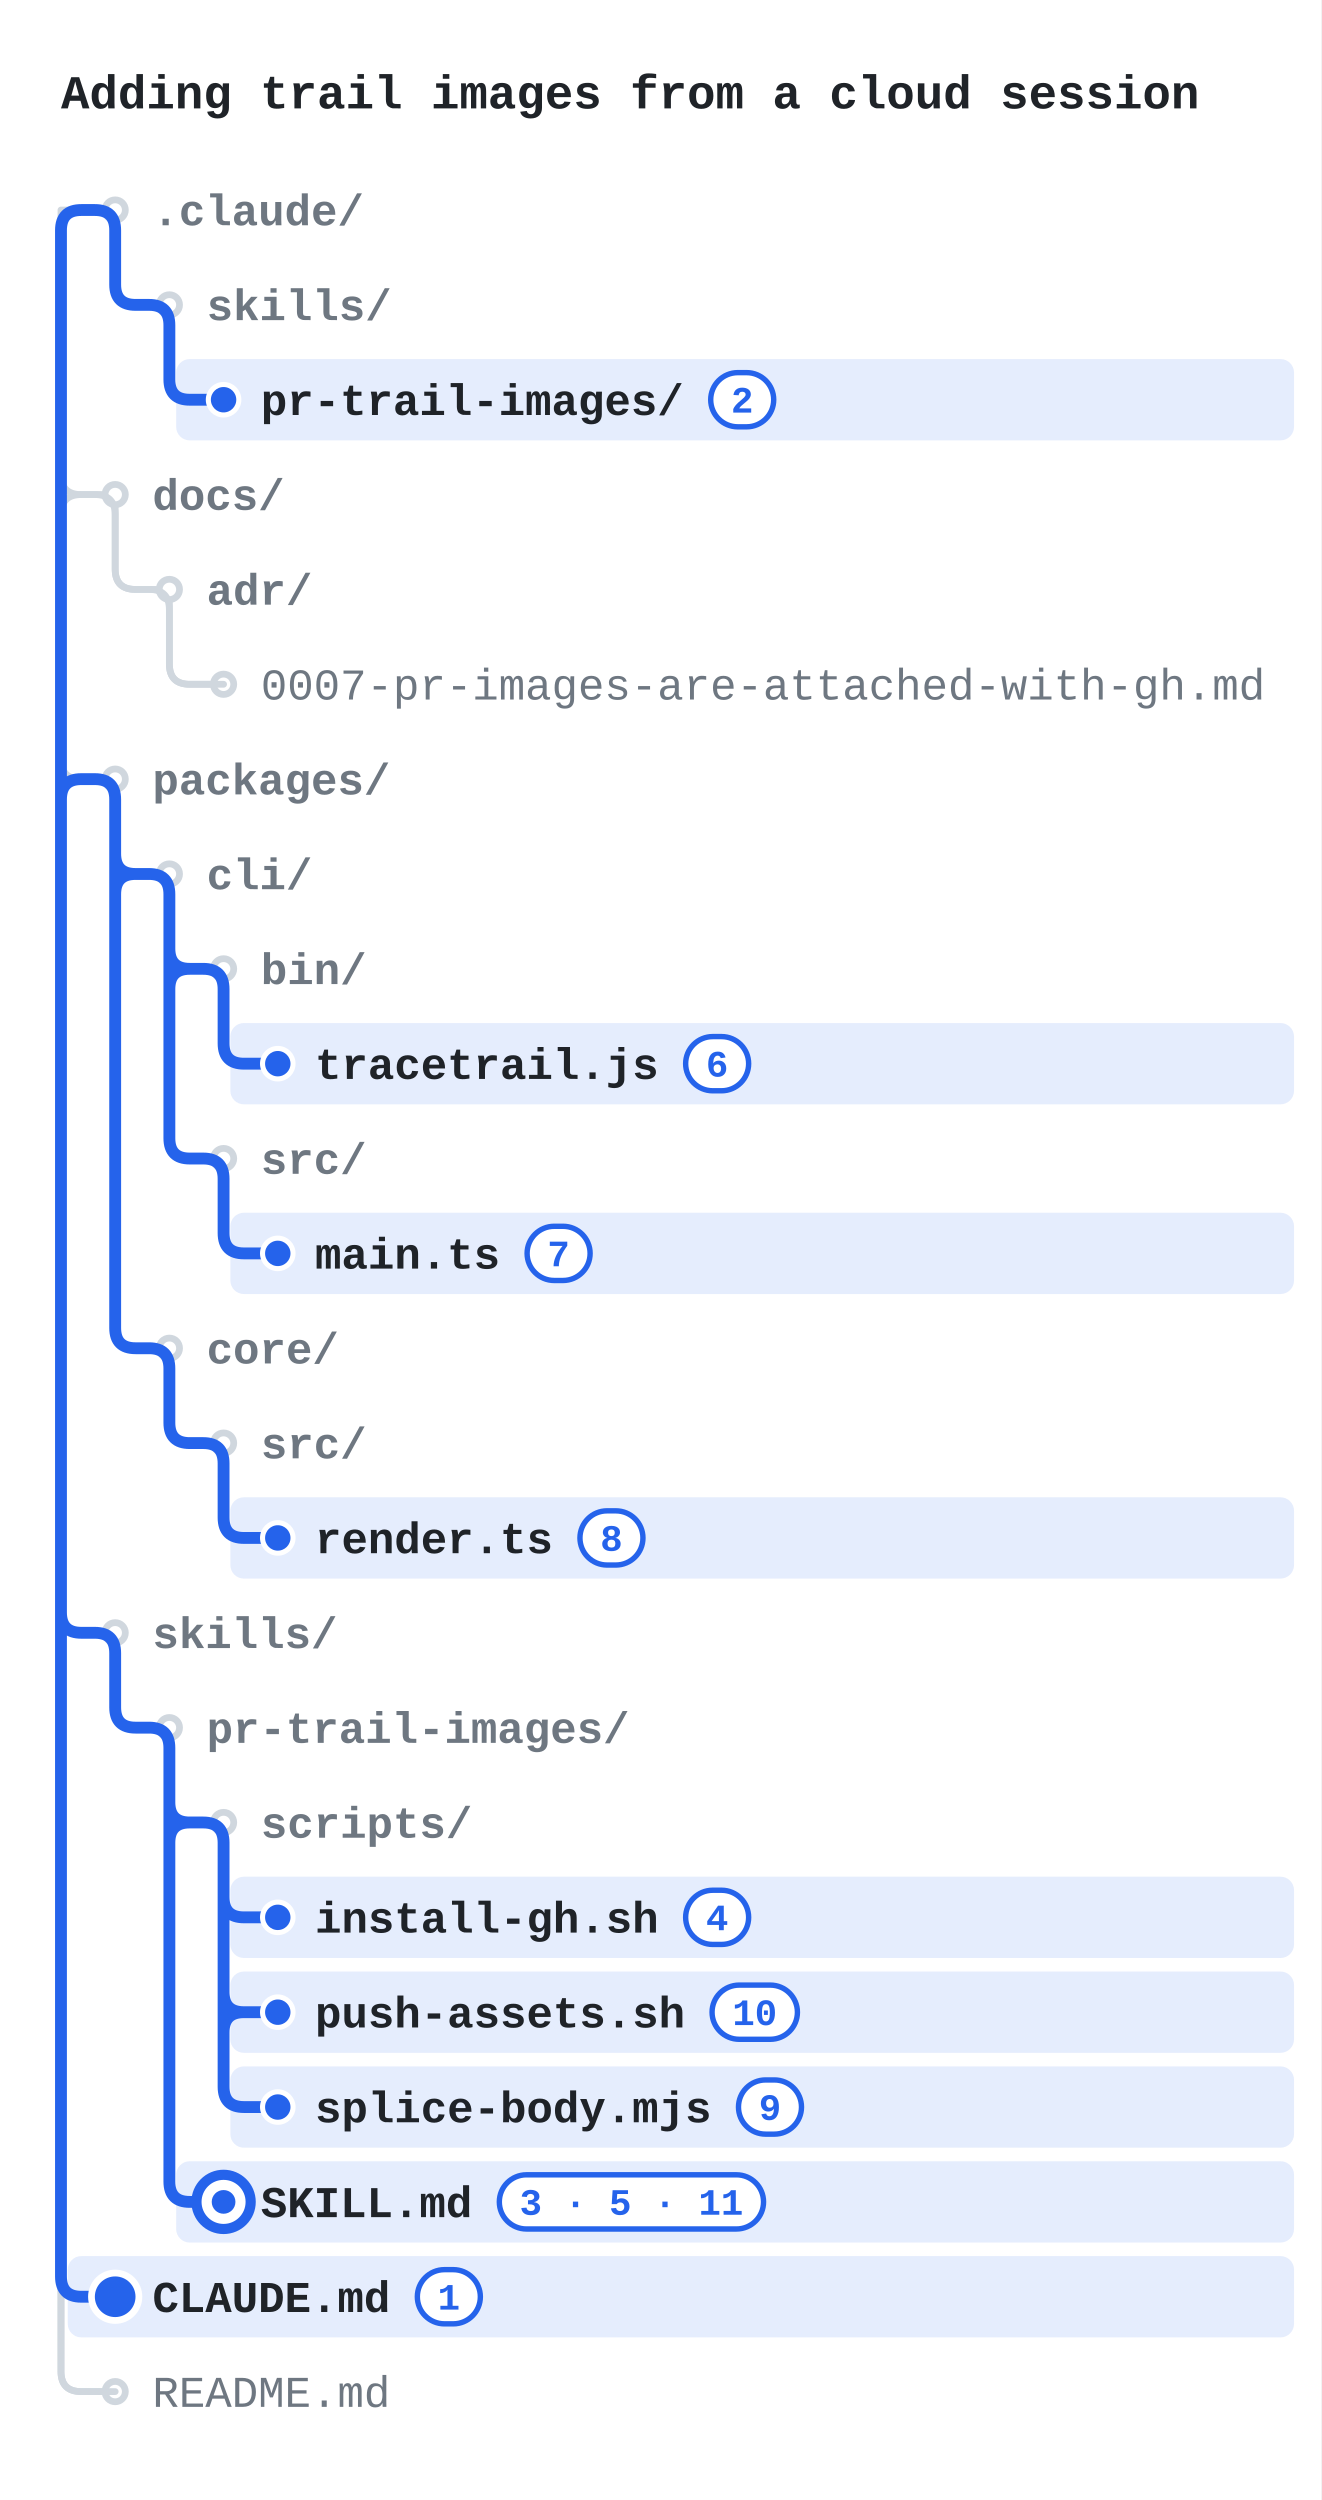
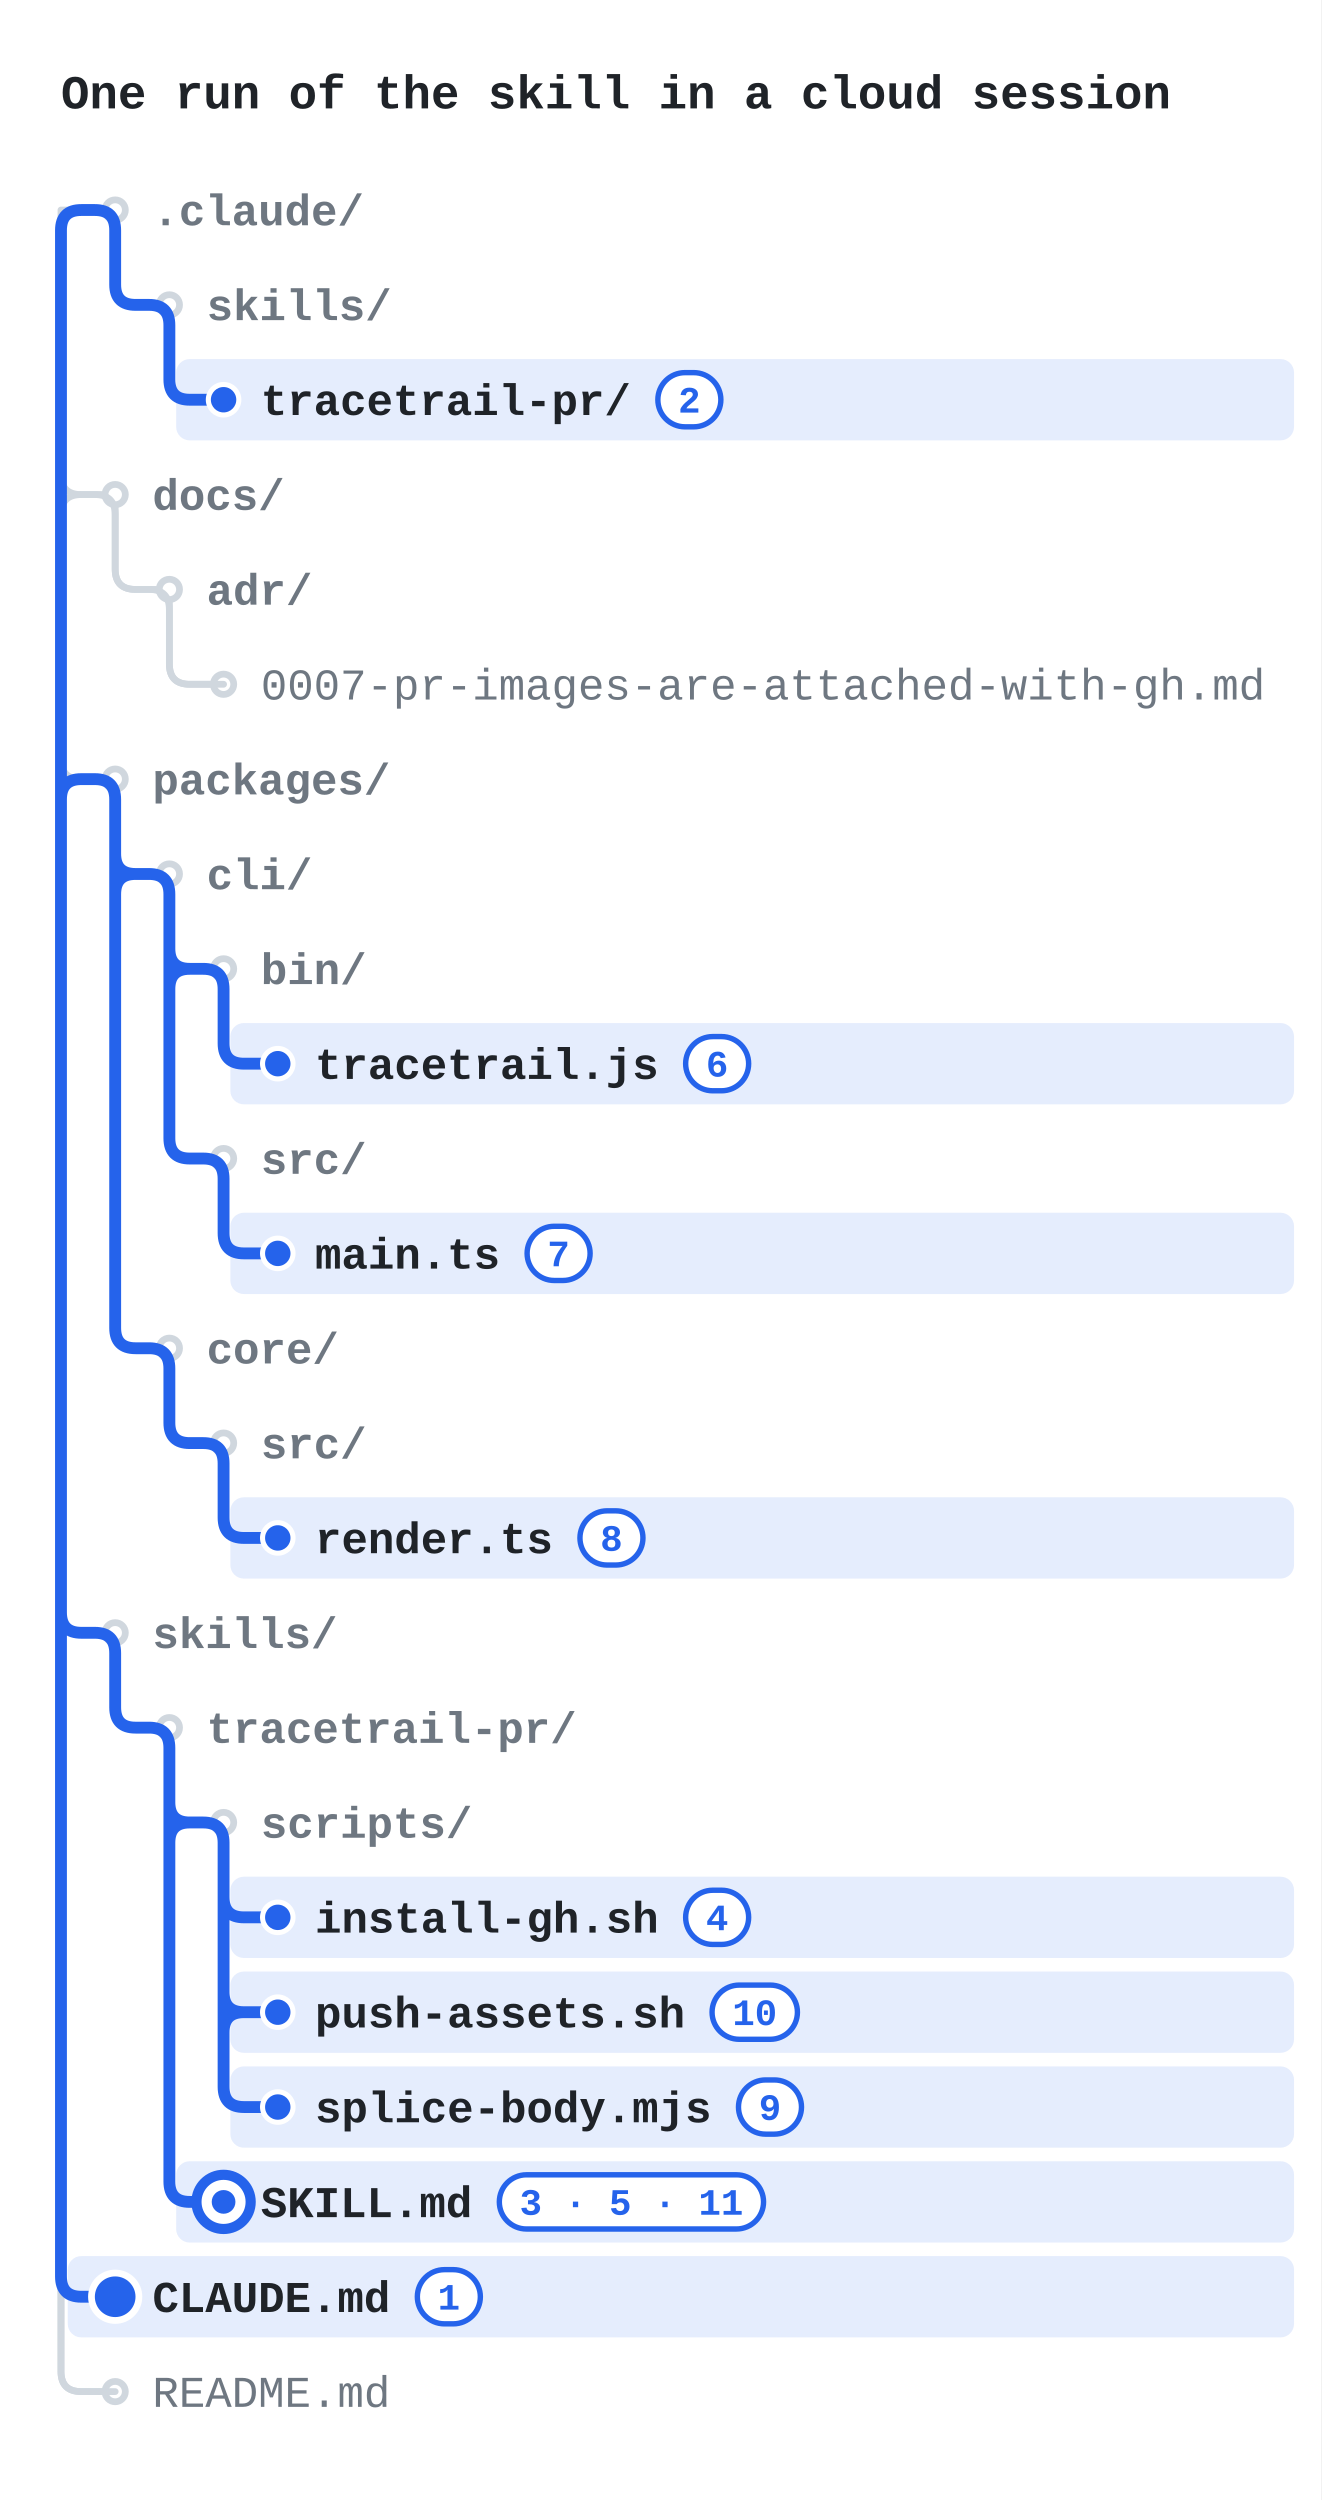
- <svg xmlns="http://www.w3.org/2000/svg" width="390" height="738" viewBox="0 0 390 738" font-family="ui-monospace, SFMono-Regular, Menlo, Consolas, 'Liberation Mono', monospace" font-size="13" role="img" aria-label="Adding trail images from a cloud session: Trace through the directory tree, steps 1 to 11 of 13 highlighted">
+ <svg xmlns="http://www.w3.org/2000/svg" width="390" height="738" viewBox="0 0 390 738" font-family="ui-monospace, SFMono-Regular, Menlo, Consolas, 'Liberation Mono', monospace" font-size="13" role="img" aria-label="One run of the skill in a cloud session: Trace through the directory tree, steps 1 to 11 of 13 highlighted">
  <rect width="390" height="738" fill="#ffffff" />
-   <text x="18" y="32" font-size="14" font-weight="600" fill="#1f2328">Adding trail images from a cloud session</text>
+   <text x="18" y="32" font-size="14" font-weight="600" fill="#1f2328">One run of the skill in a cloud session</text>
  <rect x="52" y="106" width="330" height="24" rx="4" fill="#2563eb" opacity="0.12" />
  <rect x="68" y="302" width="314" height="24" rx="4" fill="#2563eb" opacity="0.12" />
  <rect x="68" y="358" width="314" height="24" rx="4" fill="#2563eb" opacity="0.12" />
  <rect x="68" y="442" width="314" height="24" rx="4" fill="#2563eb" opacity="0.12" />
  <rect x="68" y="554" width="314" height="24" rx="4" fill="#2563eb" opacity="0.12" />
  <rect x="68" y="582" width="314" height="24" rx="4" fill="#2563eb" opacity="0.12" />
  <rect x="68" y="610" width="314" height="24" rx="4" fill="#2563eb" opacity="0.12" />
  <rect x="52" y="638" width="330" height="24" rx="4" fill="#2563eb" opacity="0.12" />
  <rect x="20" y="666" width="362" height="24" rx="4" fill="#2563eb" opacity="0.12" />
  <path d="M18 62L34 62M34 62L34 84Q34 90 40 90L50 90M50 90L50 112Q50 118 56 118L66 118M18 62L18 140Q18 146 24 146L34 146M34 146L34 168Q34 174 40 174L50 174M50 174L50 196Q50 202 56 202L66 202M18 62L18 224Q18 230 24 230L34 230M34 230L34 252Q34 258 40 258L50 258M50 258L50 280Q50 286 56 286L66 286M66 286L66 308Q66 314 72 314L82 314M50 258L50 336Q50 342 56 342L66 342M66 342L66 364Q66 370 72 370L82 370M34 230L34 392Q34 398 40 398L50 398M50 398L50 420Q50 426 56 426L66 426M66 426L66 448Q66 454 72 454L82 454M18 62L18 476Q18 482 24 482L34 482M34 482L34 504Q34 510 40 510L50 510M50 510L50 532Q50 538 56 538L66 538M66 538L66 560Q66 566 72 566L82 566M66 538L66 588Q66 594 72 594L82 594M66 538L66 616Q66 622 72 622L82 622M50 510L50 644Q50 650 56 650L66 650M18 62L18 672Q18 678 24 678L34 678M18 62L18 700Q18 706 24 706L34 706" fill="none" stroke="#d0d7de" stroke-width="2" stroke-linecap="round" stroke-linejoin="round" />
  <circle cx="34" cy="62" r="3" fill="#ffffff" stroke="#d0d7de" stroke-width="2" />
  <circle cx="50" cy="90" r="3" fill="#ffffff" stroke="#d0d7de" stroke-width="2" />
  <circle cx="34" cy="146" r="3" fill="#ffffff" stroke="#d0d7de" stroke-width="2" />
  <circle cx="50" cy="174" r="3" fill="#ffffff" stroke="#d0d7de" stroke-width="2" />
  <circle cx="66" cy="202" r="3" fill="#ffffff" stroke="#d0d7de" stroke-width="2" />
  <circle cx="34" cy="230" r="3" fill="#ffffff" stroke="#d0d7de" stroke-width="2" />
  <circle cx="50" cy="258" r="3" fill="#ffffff" stroke="#d0d7de" stroke-width="2" />
  <circle cx="66" cy="286" r="3" fill="#ffffff" stroke="#d0d7de" stroke-width="2" />
  <circle cx="66" cy="342" r="3" fill="#ffffff" stroke="#d0d7de" stroke-width="2" />
  <circle cx="50" cy="398" r="3" fill="#ffffff" stroke="#d0d7de" stroke-width="2" />
  <circle cx="66" cy="426" r="3" fill="#ffffff" stroke="#d0d7de" stroke-width="2" />
  <circle cx="34" cy="482" r="3" fill="#ffffff" stroke="#d0d7de" stroke-width="2" />
  <circle cx="50" cy="510" r="3" fill="#ffffff" stroke="#d0d7de" stroke-width="2" />
  <circle cx="66" cy="538" r="3" fill="#ffffff" stroke="#d0d7de" stroke-width="2" />
  <circle cx="34" cy="706" r="3" fill="#ffffff" stroke="#d0d7de" stroke-width="2" />
  <path d="M66 650L56 650Q50 650 50 644L50 516Q50 510 44 510L40 510Q34 510 34 504L34 488Q34 482 28 482L24 482Q18 482 18 476L18 152Q18 146 24 146L28 146Q34 146 34 152L34 168Q34 174 40 174L44 174Q50 174 50 180L50 196Q50 202 56 202L66 202M66 202L56 202Q50 202 50 196L50 180Q50 174 44 174L40 174Q34 174 34 168L34 152Q34 146 28 146L24 146Q18 146 18 152L18 700Q18 706 24 706L34 706" fill="none" stroke="#d0d7de" stroke-width="2" stroke-linecap="round" stroke-linejoin="round" />
  <path d="M34 678L24 678Q18 678 18 672L18 68Q18 62 24 62L28 62Q34 62 34 68L34 84Q34 90 40 90L44 90Q50 90 50 96L50 112Q50 118 56 118L66 118M66 118L56 118Q50 118 50 112L50 96Q50 90 44 90L40 90Q34 90 34 84L34 68Q34 62 28 62L24 62Q18 62 18 68L18 476Q18 482 24 482L28 482Q34 482 34 488L34 504Q34 510 40 510L44 510Q50 510 50 516L50 644Q50 650 56 650L66 650M66 650L56 650Q50 650 50 644L50 544Q50 538 56 538L60 538Q66 538 66 544L66 560Q66 566 72 566L82 566M82 566L72 566Q66 566 66 560L66 544Q66 538 60 538L56 538Q50 538 50 544L50 644Q50 650 56 650L66 650M66 650L56 650Q50 650 50 644L50 516Q50 510 44 510L40 510Q34 510 34 504L34 488Q34 482 28 482L24 482Q18 482 18 476L18 236Q18 230 24 230L28 230Q34 230 34 236L34 252Q34 258 40 258L44 258Q50 258 50 264L50 280Q50 286 56 286L60 286Q66 286 66 292L66 308Q66 314 72 314L82 314M82 314L72 314Q66 314 66 308L66 292Q66 286 60 286L56 286Q50 286 50 292L50 336Q50 342 56 342L60 342Q66 342 66 348L66 364Q66 370 72 370L82 370M82 370L72 370Q66 370 66 364L66 348Q66 342 60 342L56 342Q50 342 50 336L50 264Q50 258 44 258L40 258Q34 258 34 264L34 392Q34 398 40 398L44 398Q50 398 50 404L50 420Q50 426 56 426L60 426Q66 426 66 432L66 448Q66 454 72 454L82 454M82 454L72 454Q66 454 66 448L66 432Q66 426 60 426L56 426Q50 426 50 420L50 404Q50 398 44 398L40 398Q34 398 34 392L34 236Q34 230 28 230L24 230Q18 230 18 236L18 476Q18 482 24 482L28 482Q34 482 34 488L34 504Q34 510 40 510L44 510Q50 510 50 516L50 532Q50 538 56 538L60 538Q66 538 66 544L66 616Q66 622 72 622L82 622M82 622L72 622Q66 622 66 616L66 600Q66 594 72 594L82 594M82 594L72 594Q66 594 66 588L66 544Q66 538 60 538L56 538Q50 538 50 544L50 644Q50 650 56 650L66 650" fill="none" stroke="#2563eb" stroke-width="3.5" stroke-linecap="round" stroke-linejoin="round" />
  <circle cx="66" cy="118" r="4.5" fill="#2563eb" stroke="#ffffff" stroke-width="1.5" />
  <circle cx="82" cy="314" r="4.5" fill="#2563eb" stroke="#ffffff" stroke-width="1.5" />
  <circle cx="82" cy="370" r="4.5" fill="#2563eb" stroke="#ffffff" stroke-width="1.5" />
  <circle cx="82" cy="454" r="4.5" fill="#2563eb" stroke="#ffffff" stroke-width="1.5" />
  <circle cx="82" cy="566" r="4.5" fill="#2563eb" stroke="#ffffff" stroke-width="1.5" />
  <circle cx="82" cy="594" r="4.5" fill="#2563eb" stroke="#ffffff" stroke-width="1.5" />
  <circle cx="82" cy="622" r="4.5" fill="#2563eb" stroke="#ffffff" stroke-width="1.5" />
  <circle cx="66" cy="650" r="8" fill="#ffffff" stroke="#2563eb" stroke-width="3" />
  <circle cx="66" cy="650" r="3.5" fill="#2563eb" />
  <circle cx="34" cy="678" r="7" fill="#2563eb" stroke="#ffffff" stroke-width="2" />
  <text x="45" y="66.5" fill="#6e7781" font-weight="600">.claude/</text>
  <text x="61" y="94.5" fill="#6e7781" font-weight="600">skills/</text>
-   <text x="77" y="122.5" fill="#1f2328" font-weight="600">pr-trail-images/</text>
-   <rect x="209.8" y="110" width="18.6" height="16" rx="8" fill="#ffffff" stroke="#2563eb" stroke-width="1.6" />
-   <text x="219.1" y="121.8" text-anchor="middle" font-size="11" font-weight="600" fill="#2563eb">2</text>
+   <text x="77" y="122.5" fill="#1f2328" font-weight="600">tracetrail-pr/</text>
+   <rect x="194.2" y="110" width="18.6" height="16" rx="8" fill="#ffffff" stroke="#2563eb" stroke-width="1.6" />
+   <text x="203.5" y="121.8" text-anchor="middle" font-size="11" font-weight="600" fill="#2563eb">2</text>
  <text x="45" y="150.5" fill="#6e7781" font-weight="600">docs/</text>
  <text x="61" y="178.5" fill="#6e7781" font-weight="600">adr/</text>
  <text x="77" y="206.5" fill="#6e7781">0007-pr-images-are-attached-with-gh.md</text>
  <text x="45" y="234.5" fill="#6e7781" font-weight="600">packages/</text>
  <text x="61" y="262.5" fill="#6e7781" font-weight="600">cli/</text>
  <text x="77" y="290.5" fill="#6e7781" font-weight="600">bin/</text>
  <text x="93" y="318.5" fill="#1f2328" font-weight="600">tracetrail.js</text>
  <rect x="202.4" y="306" width="18.6" height="16" rx="8" fill="#ffffff" stroke="#2563eb" stroke-width="1.6" />
  <text x="211.7" y="317.8" text-anchor="middle" font-size="11" font-weight="600" fill="#2563eb">6</text>
  <text x="77" y="346.5" fill="#6e7781" font-weight="600">src/</text>
  <text x="93" y="374.5" fill="#1f2328" font-weight="600">main.ts</text>
  <rect x="155.6" y="362" width="18.6" height="16" rx="8" fill="#ffffff" stroke="#2563eb" stroke-width="1.6" />
  <text x="164.9" y="373.8" text-anchor="middle" font-size="11" font-weight="600" fill="#2563eb">7</text>
  <text x="61" y="402.5" fill="#6e7781" font-weight="600">core/</text>
  <text x="77" y="430.5" fill="#6e7781" font-weight="600">src/</text>
  <text x="93" y="458.5" fill="#1f2328" font-weight="600">render.ts</text>
  <rect x="171.2" y="446" width="18.6" height="16" rx="8" fill="#ffffff" stroke="#2563eb" stroke-width="1.6" />
  <text x="180.5" y="457.8" text-anchor="middle" font-size="11" font-weight="600" fill="#2563eb">8</text>
  <text x="45" y="486.5" fill="#6e7781" font-weight="600">skills/</text>
-   <text x="61" y="514.5" fill="#6e7781" font-weight="600">pr-trail-images/</text>
+   <text x="61" y="514.5" fill="#6e7781" font-weight="600">tracetrail-pr/</text>
  <text x="77" y="542.5" fill="#6e7781" font-weight="600">scripts/</text>
  <text x="93" y="570.5" fill="#1f2328" font-weight="600">install-gh.sh</text>
  <rect x="202.4" y="558" width="18.6" height="16" rx="8" fill="#ffffff" stroke="#2563eb" stroke-width="1.6" />
  <text x="211.7" y="569.8" text-anchor="middle" font-size="11" font-weight="600" fill="#2563eb">4</text>
  <text x="93" y="598.5" fill="#1f2328" font-weight="600">push-assets.sh</text>
  <rect x="210.2" y="586" width="25.2" height="16" rx="8" fill="#ffffff" stroke="#2563eb" stroke-width="1.6" />
  <text x="222.8" y="597.8" text-anchor="middle" font-size="11" font-weight="600" fill="#2563eb">10</text>
  <text x="93" y="626.5" fill="#1f2328" font-weight="600">splice-body.mjs</text>
  <rect x="218" y="614" width="18.6" height="16" rx="8" fill="#ffffff" stroke="#2563eb" stroke-width="1.6" />
  <text x="227.3" y="625.8" text-anchor="middle" font-size="11" font-weight="600" fill="#2563eb">9</text>
  <text x="77" y="654.5" fill="#1f2328" font-weight="600">SKILL.md</text>
  <rect x="147.4" y="642" width="78" height="16" rx="8" fill="#ffffff" stroke="#2563eb" stroke-width="1.6" />
  <text x="186.4" y="653.8" text-anchor="middle" font-size="11" font-weight="600" fill="#2563eb">3 · 5 · 11</text>
  <text x="45" y="682.5" fill="#1f2328" font-weight="600">CLAUDE.md</text>
  <rect x="123.2" y="670" width="18.6" height="16" rx="8" fill="#ffffff" stroke="#2563eb" stroke-width="1.6" />
  <text x="132.5" y="681.8" text-anchor="middle" font-size="11" font-weight="600" fill="#2563eb">1</text>
  <text x="45" y="710.5" fill="#6e7781">README.md</text>
</svg>
